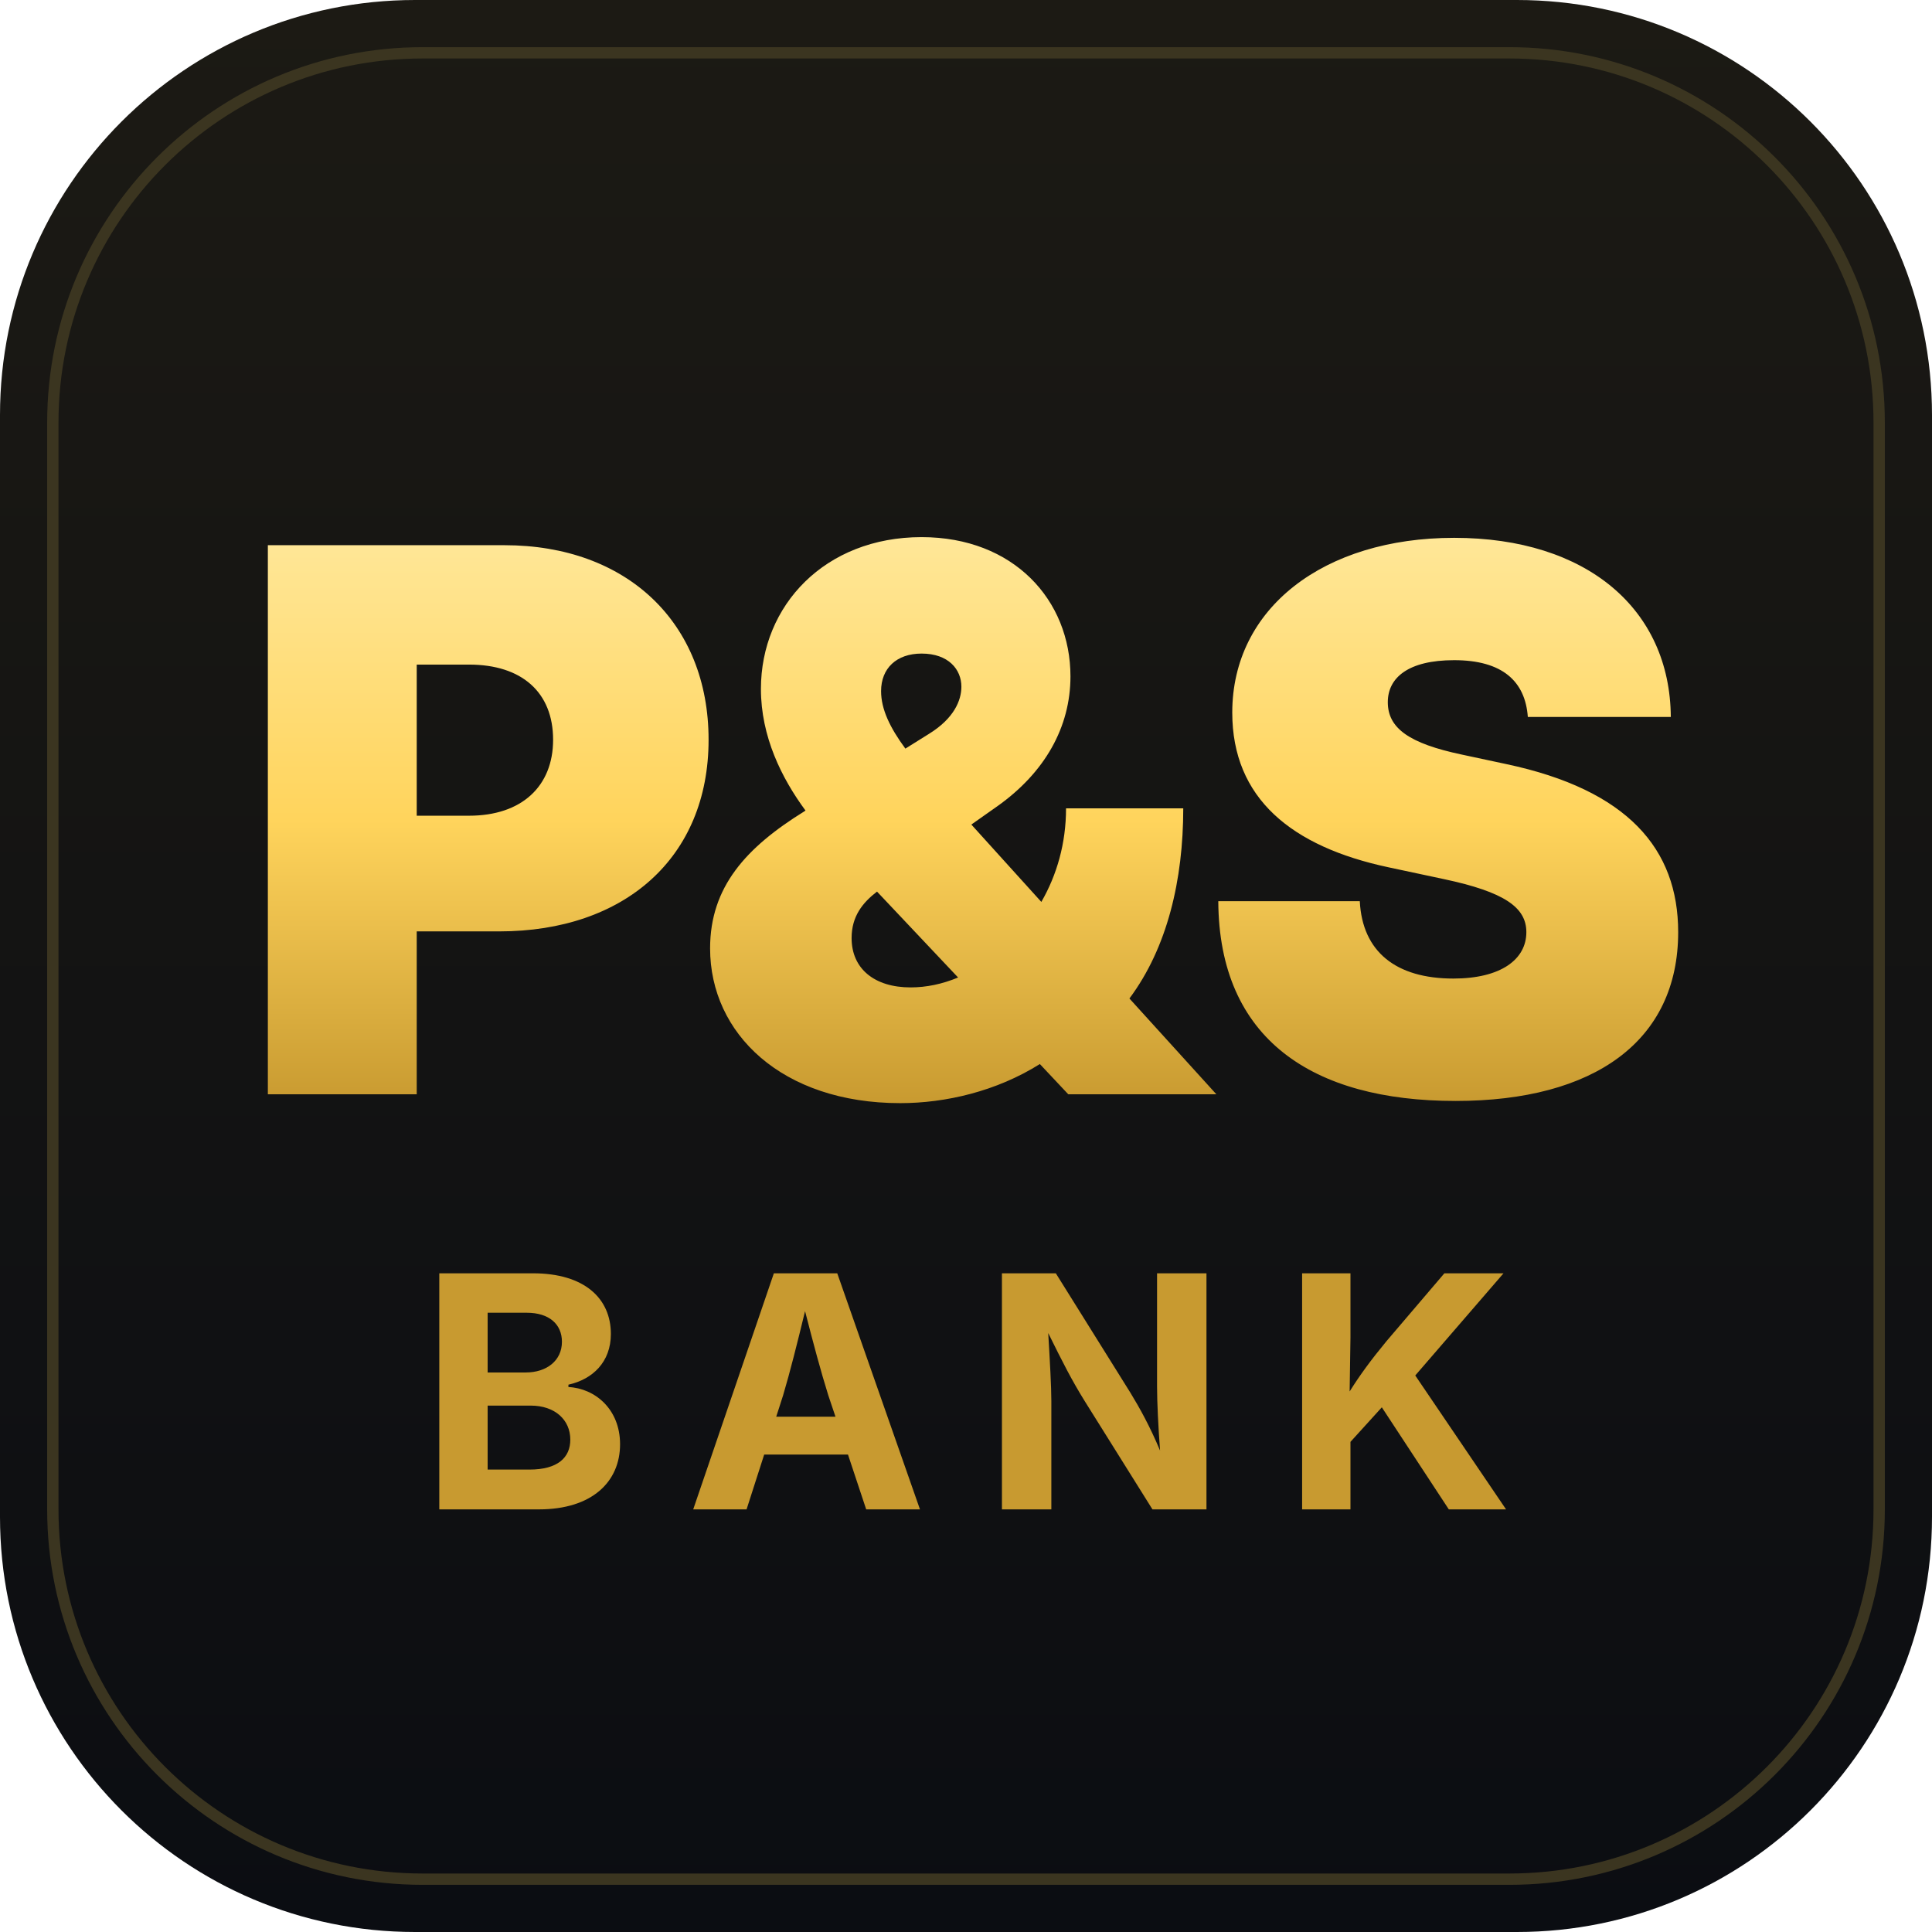
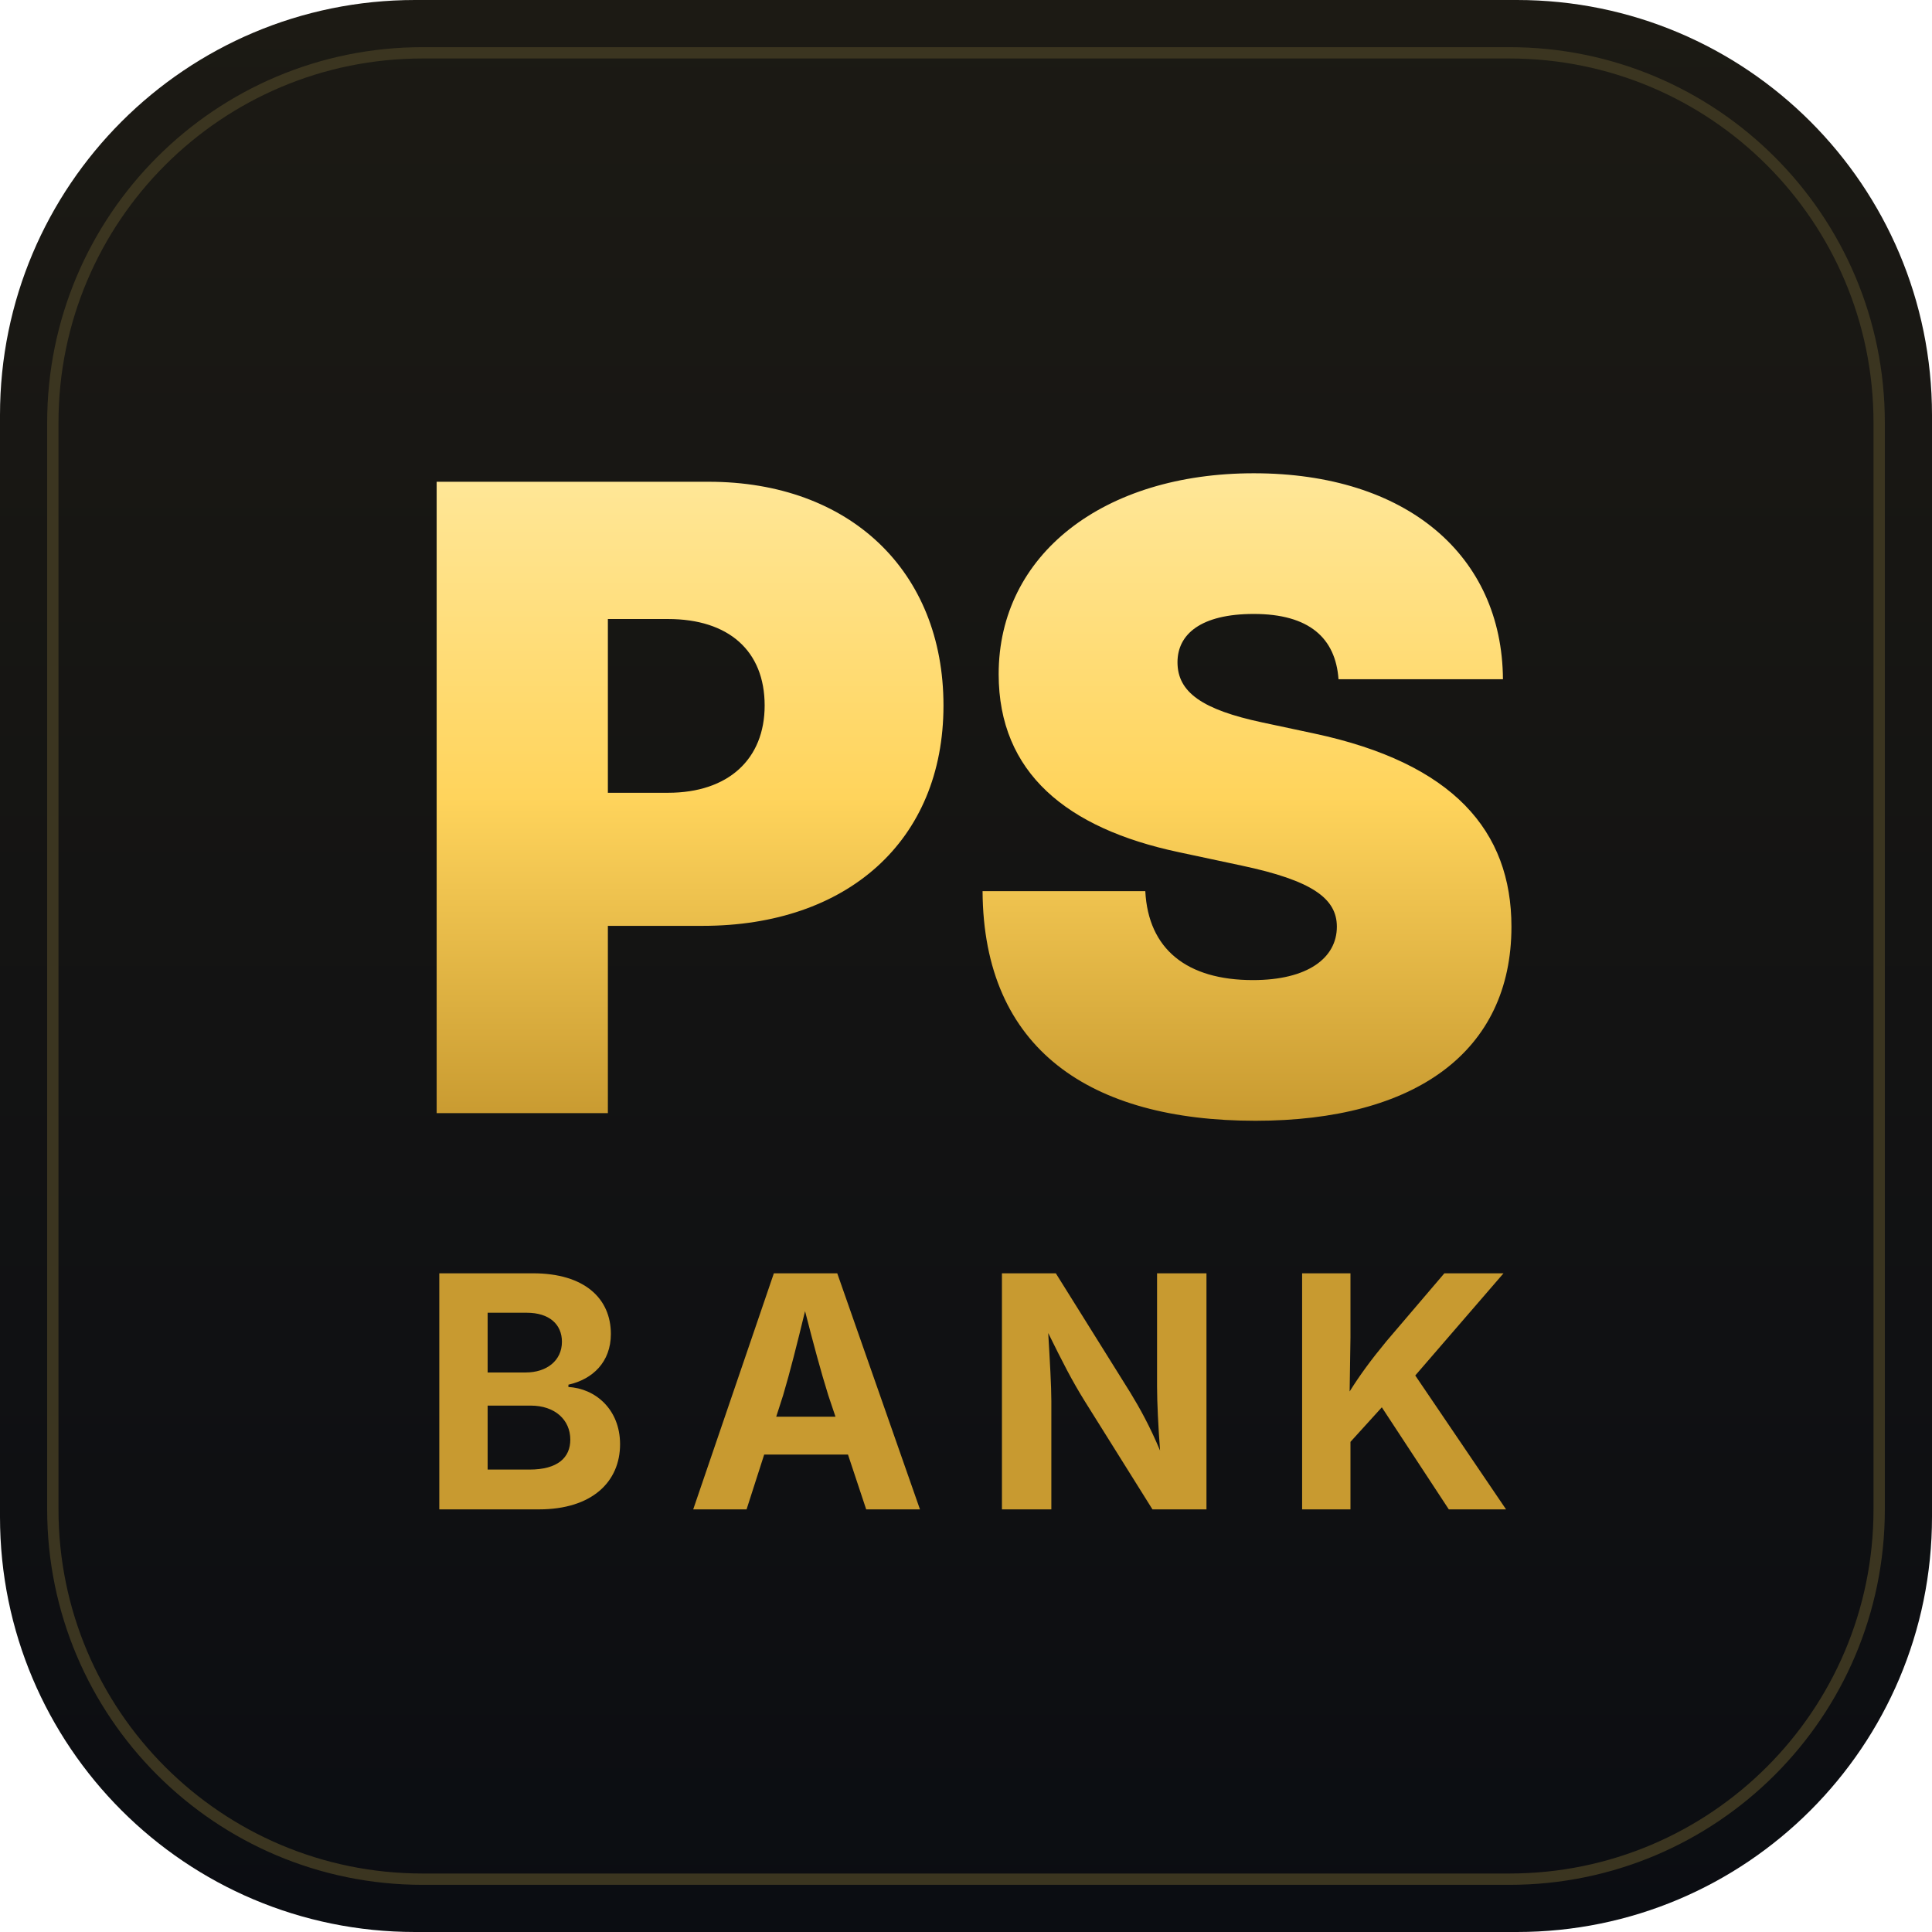
<svg xmlns="http://www.w3.org/2000/svg" viewBox="0 0 512 512" width="512" height="512">
  <defs>
    <linearGradient id="bg" x1="0" y1="0" x2="0" y2="1">
      <stop offset="0%" stop-color="#1c1a14" />
      <stop offset="100%" stop-color="#0b0d12" />
    </linearGradient>
    <linearGradient id="gold" x1="0" y1="0" x2="0" y2="1">
      <stop offset="0%" stop-color="#ffe798" />
      <stop offset="50%" stop-color="#ffd45c" />
      <stop offset="100%" stop-color="#c89a30" />
    </linearGradient>
  </defs>
  <rect width="512" height="512" rx="110" ry="110" fill="url(#bg)" />
  <rect x="14" y="14" width="484" height="484" rx="98" ry="98" fill="none" stroke="#3b3520" stroke-width="3" />
-   <text x="256" y="290" text-anchor="middle" font-family="-apple-system, BlinkMacSystemFont, 'Helvetica Neue', sans-serif" font-size="200" font-weight="900" fill="url(#gold)" letter-spacing="-4">P&amp;S</text>
+   <text x="256" y="295" text-anchor="middle" font-family="-apple-system, BlinkMacSystemFont, 'Helvetica Neue', sans-serif" font-size="230" font-weight="900" fill="url(#gold)" letter-spacing="-2">PS</text>
  <text x="256" y="400" text-anchor="middle" font-family="-apple-system, BlinkMacSystemFont, 'Helvetica Neue', sans-serif" font-size="86" font-weight="700" fill="#c89a30" letter-spacing="14">BANK</text>
</svg>
